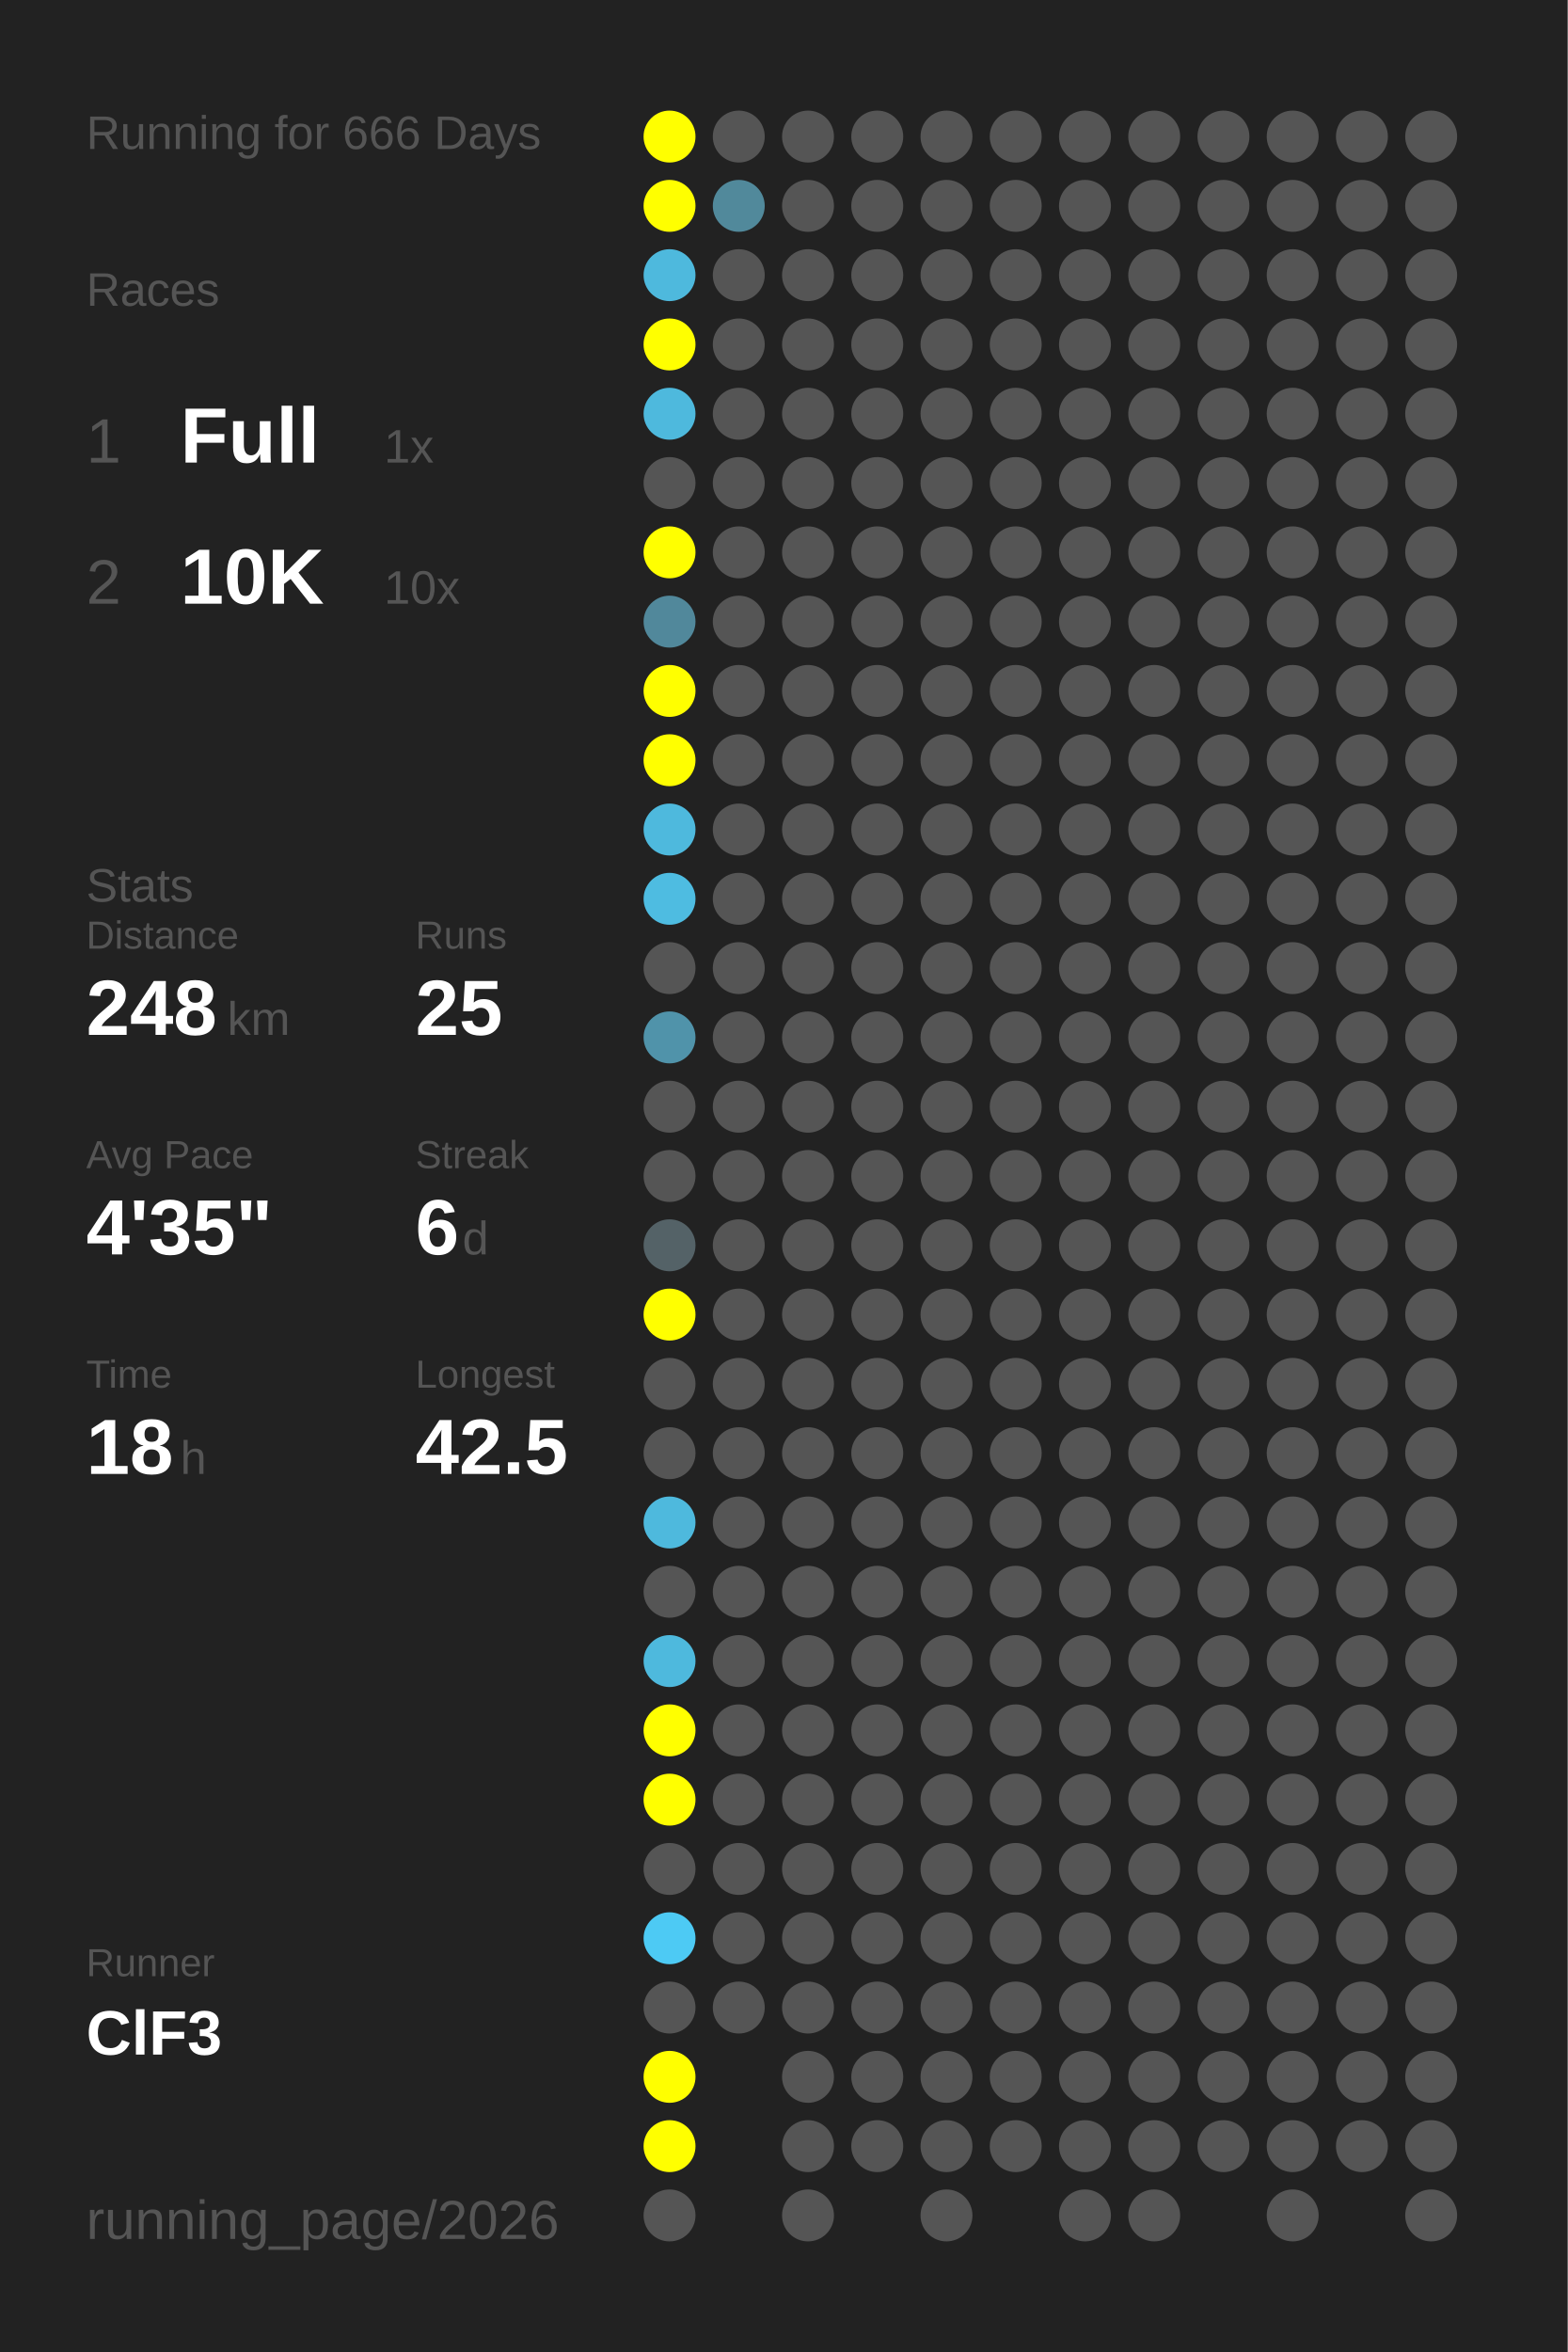
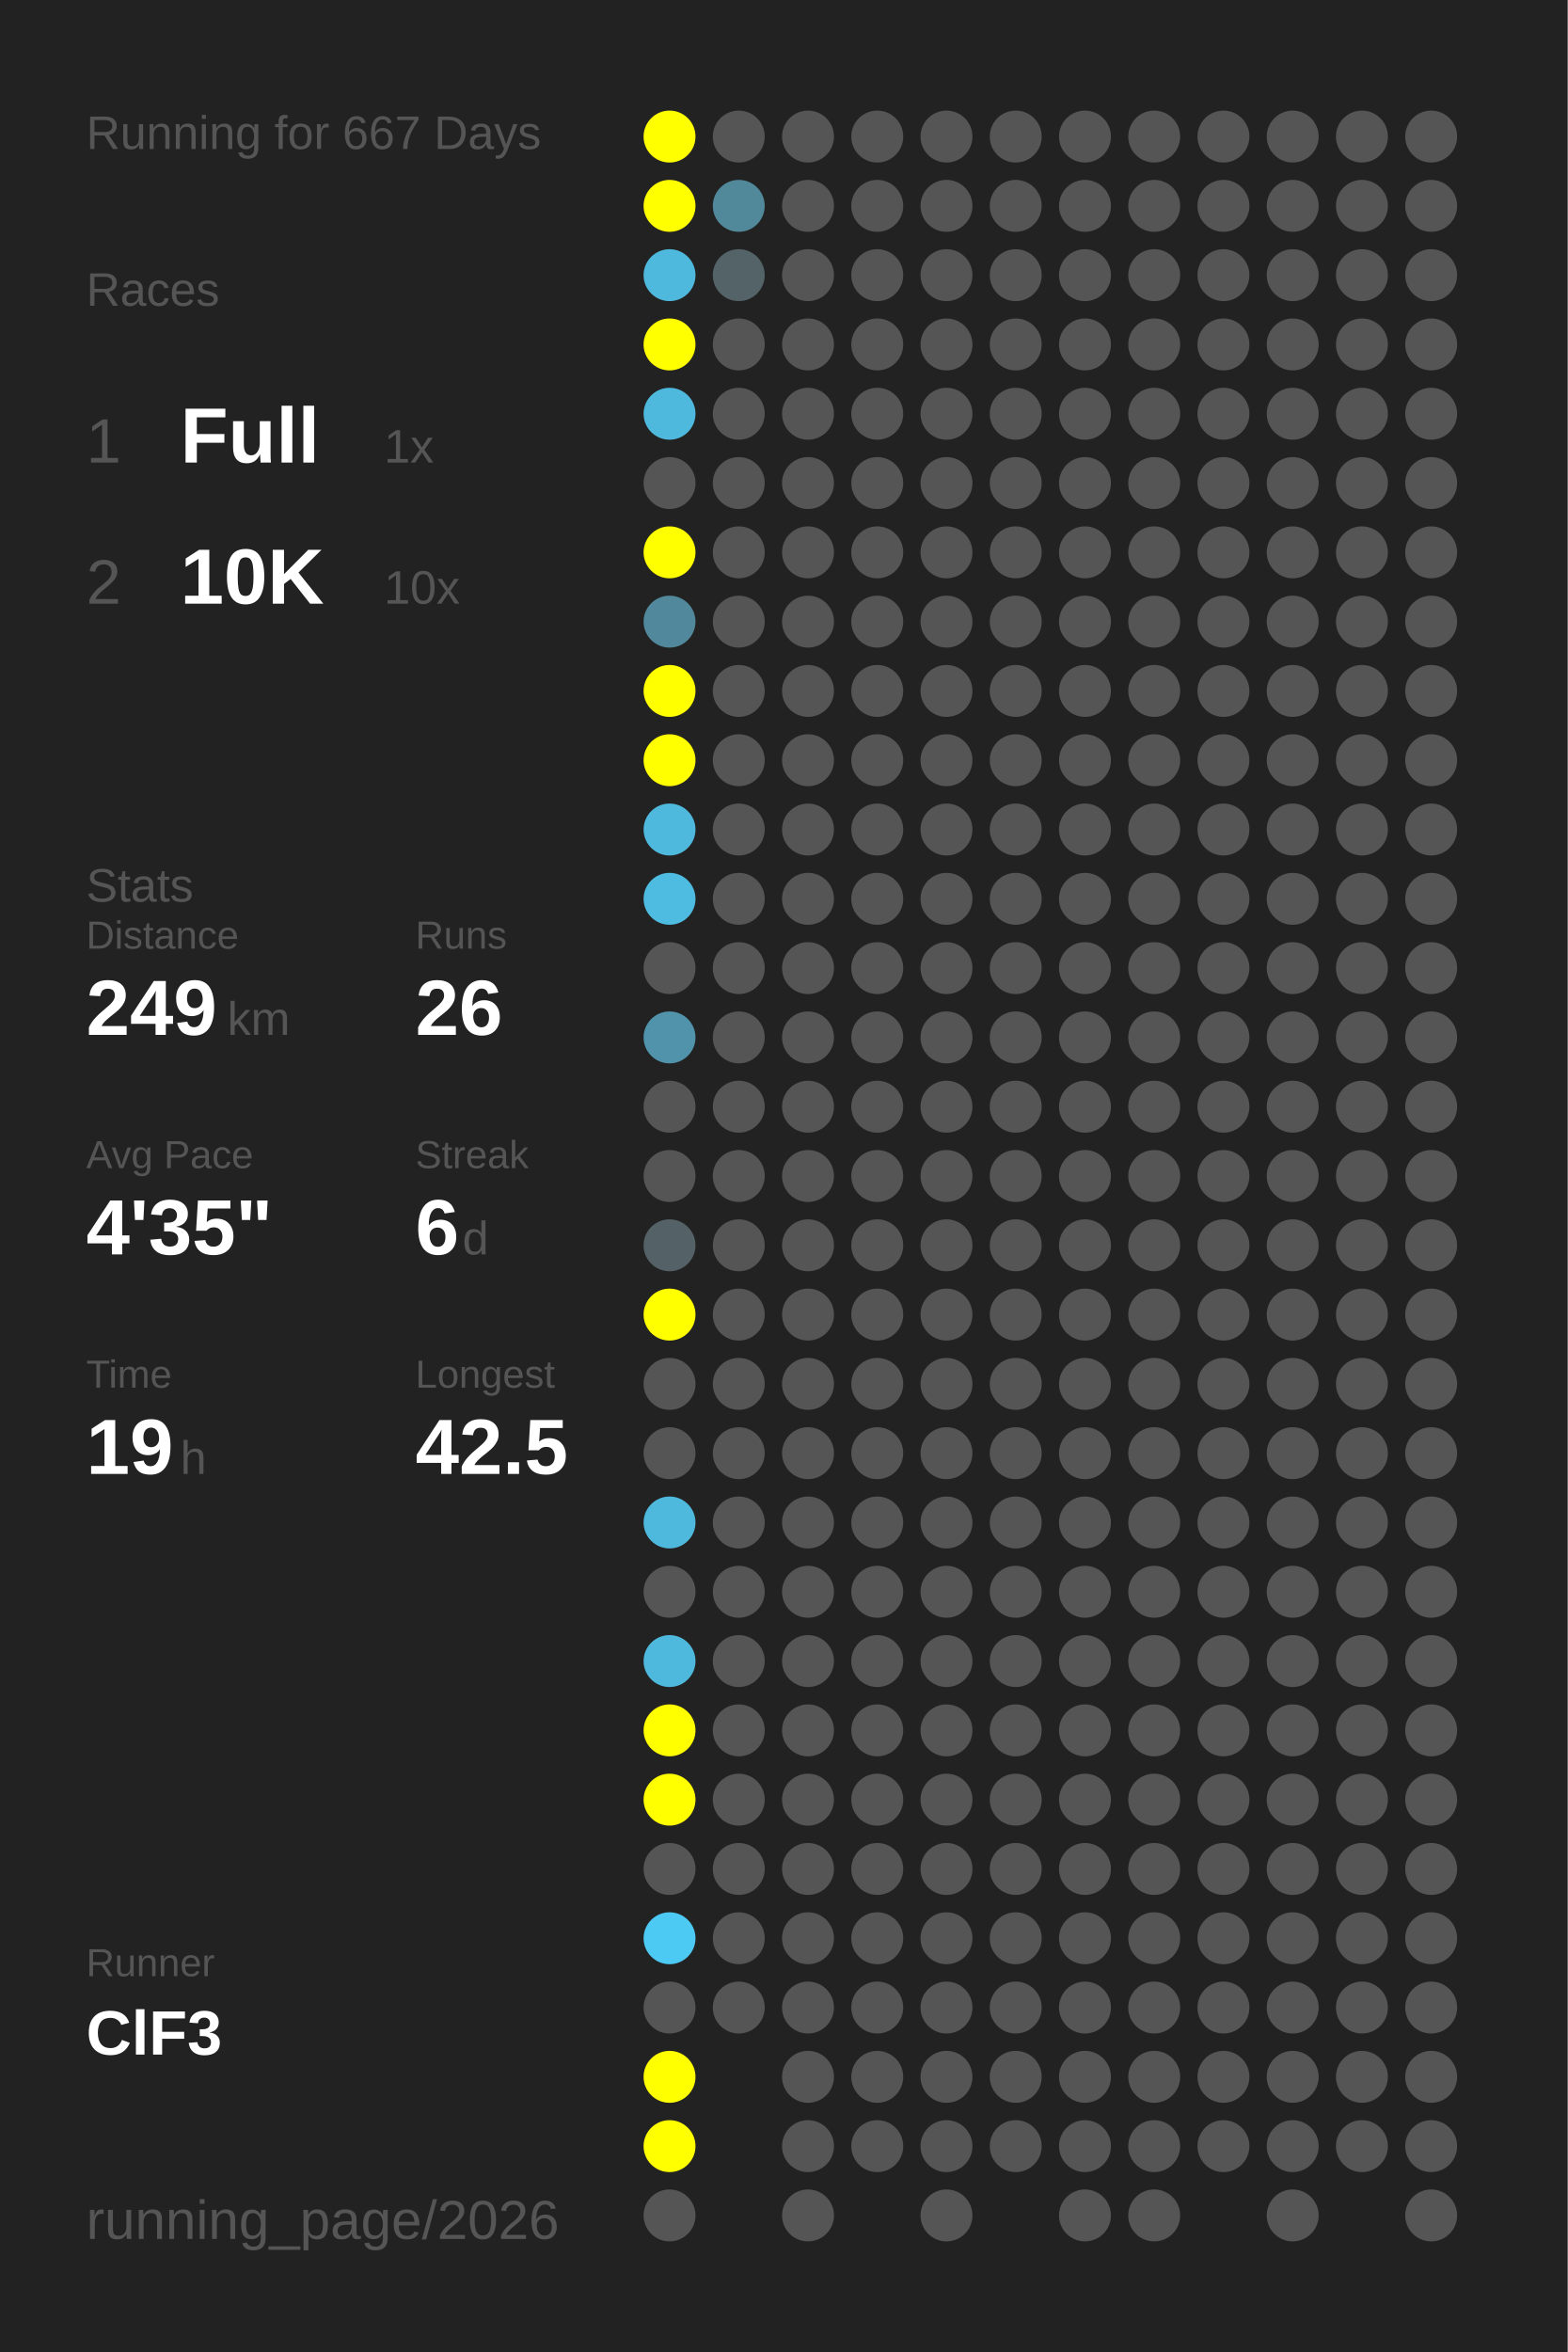
<svg xmlns="http://www.w3.org/2000/svg" baseProfile="full" height="300mm" version="1.1" viewBox="0,0,200,300" width="200mm">
  <defs />
  <rect fill="#222222" height="300" width="200" x="0" y="0" />
-   <text fill="#555555" style="font-size:6px; font-family:Arial;" x="11" y="19">Running for 666 Days</text>
+   <text fill="#555555" style="font-size:6px; font-family:Arial;" x="11" y="19">Running for 667 Days</text>
  <text fill="#555555" style="font-size:6px; font-family:Arial;" x="11" y="39">Races</text>
  <text fill="#555555" style="font-size:8px; font-family:Arial;" x="11" y="59">1</text>
  <text fill="#FFFFFF" style="font-size:10px; font-family:Arial; font-weight:bold;" x="23" y="59">Full</text>
  <text fill="#555555" style="font-size:6px; font-family:Arial;" x="49" y="59">1x</text>
  <text fill="#555555" style="font-size:8px; font-family:Arial;" x="11" y="77">2</text>
  <text fill="#FFFFFF" style="font-size:10px; font-family:Arial; font-weight:bold;" x="23" y="77">10K</text>
  <text fill="#555555" style="font-size:6px; font-family:Arial;" x="49" y="77">10x</text>
  <text fill="#555555" style="font-size:6px; font-family:Arial;" x="11" y="115">Stats</text>
  <text fill="#555555" style="font-size:5px; font-family:Arial;" x="11" y="121">Distance</text>
-   <text fill="#FFFFFF" style="font-size:10px; font-family:Arial; font-weight:bold;" x="11" y="132">248</text>
+   <text fill="#FFFFFF" style="font-size:10px; font-family:Arial; font-weight:bold;" x="11" y="132">249</text>
  <text fill="#555555" style="font-size:6px; font-family:Arial;" x="29" y="132">km</text>
  <text fill="#555555" style="font-size:5px; font-family:Arial;" x="53" y="121">Runs</text>
-   <text fill="#FFFFFF" style="font-size:10px; font-family:Arial; font-weight:bold;" x="53" y="132">25</text>
+   <text fill="#FFFFFF" style="font-size:10px; font-family:Arial; font-weight:bold;" x="53" y="132">26</text>
  <text fill="#555555" style="font-size:5px; font-family:Arial;" x="11" y="149">Avg Pace</text>
  <text fill="#FFFFFF" style="font-size:10px; font-family:Arial; font-weight:bold;" x="11" y="160">4'35"</text>
  <text fill="#555555" style="font-size:5px; font-family:Arial;" x="53" y="149">Streak</text>
  <text fill="#FFFFFF" style="font-size:10px; font-family:Arial; font-weight:bold;" x="53" y="160">6</text>
  <text fill="#555555" style="font-size:6px; font-family:Arial;" x="59" y="160">d</text>
  <text fill="#555555" style="font-size:5px; font-family:Arial;" x="11" y="177">Time</text>
-   <text fill="#FFFFFF" style="font-size:10px; font-family:Arial; font-weight:bold;" x="11" y="188">18</text>
+   <text fill="#FFFFFF" style="font-size:10px; font-family:Arial; font-weight:bold;" x="11" y="188">19</text>
  <text fill="#555555" style="font-size:6px; font-family:Arial;" x="23" y="188">h</text>
  <text fill="#555555" style="font-size:5px; font-family:Arial;" x="53" y="177">Longest</text>
  <text fill="#FFFFFF" style="font-size:10px; font-family:Arial; font-weight:bold;" x="53" y="188">42.5</text>
  <text fill="#555555" style="font-size:5px; font-family:Arial;" x="11" y="252.065">Runner</text>
  <text fill="#FFFFFF" style="font-size:8px; font-family:Arial; font-weight:bold;" x="11" y="262.065">ClF3</text>
  <text fill="#555555" style="font-size:7px; font-family:Arial;" x="11" y="285.581">running_page/2026</text>
  <circle cx="85.417" cy="17.419" fill="#FFFF00" r="3.312" />
  <circle cx="85.417" cy="26.258" fill="#FFFF00" r="3.312" />
  <circle cx="85.417" cy="35.097" fill="#4eb9dd" r="3.312" />
  <circle cx="85.417" cy="43.935" fill="#FFFF00" r="3.312" />
  <circle cx="85.417" cy="52.774" fill="#4eb9dd" r="3.312" />
  <circle cx="85.417" cy="61.613" fill="#555555" r="3.312" />
  <circle cx="85.417" cy="70.452" fill="#FFFF00" r="3.312" />
  <circle cx="85.417" cy="79.29" fill="#51889b" r="3.312" />
  <circle cx="85.417" cy="88.129" fill="#FFFF00" r="3.312" />
  <circle cx="85.417" cy="96.968" fill="#FFFF00" r="3.312" />
  <circle cx="85.417" cy="105.806" fill="#4eb9dd" r="3.312" />
  <circle cx="85.417" cy="114.645" fill="#4ebce1" r="3.312" />
  <circle cx="85.417" cy="123.484" fill="#555555" r="3.312" />
  <circle cx="85.417" cy="132.323" fill="#5093aa" r="3.312" />
  <circle cx="85.417" cy="141.161" fill="#555555" r="3.312" />
  <circle cx="85.417" cy="150" fill="#555555" r="3.312" />
  <circle cx="85.417" cy="158.839" fill="#546267" r="3.312" />
  <circle cx="85.417" cy="167.677" fill="#FFFF00" r="3.312" />
  <circle cx="85.417" cy="176.516" fill="#555555" r="3.312" />
  <circle cx="85.417" cy="185.355" fill="#555555" r="3.312" />
  <circle cx="85.417" cy="194.194" fill="#4eb9dd" r="3.312" />
  <circle cx="85.417" cy="203.032" fill="#555555" r="3.312" />
  <circle cx="85.417" cy="211.871" fill="#4eb9dd" r="3.312" />
  <circle cx="85.417" cy="220.71" fill="#FFFF00" r="3.312" />
  <circle cx="85.417" cy="229.548" fill="#FFFF00" r="3.312" />
  <circle cx="85.417" cy="238.387" fill="#555555" r="3.312" />
  <circle cx="85.417" cy="247.226" fill="#4dcaf4" r="3.312" />
  <circle cx="85.417" cy="256.065" fill="#555555" r="3.312" />
  <circle cx="85.417" cy="264.903" fill="#FFFF00" r="3.312" />
  <circle cx="85.417" cy="273.742" fill="#FFFF00" r="3.312" />
  <circle cx="85.417" cy="282.581" fill="#555555" r="3.312" />
  <circle cx="94.25" cy="17.419" fill="#555555" r="3.312" />
  <circle cx="94.25" cy="26.258" fill="#51899b" r="3.312" />
-   <circle cx="94.25" cy="35.097" fill="#555555" r="3.312" />
+   <circle cx="94.25" cy="35.097" fill="#546368" r="3.312" />
  <circle cx="94.25" cy="43.935" fill="#555555" r="3.312" />
  <circle cx="94.25" cy="52.774" fill="#555555" r="3.312" />
  <circle cx="94.25" cy="61.613" fill="#555555" r="3.312" />
  <circle cx="94.25" cy="70.452" fill="#555555" r="3.312" />
  <circle cx="94.25" cy="79.29" fill="#555555" r="3.312" />
  <circle cx="94.25" cy="88.129" fill="#555555" r="3.312" />
  <circle cx="94.25" cy="96.968" fill="#555555" r="3.312" />
  <circle cx="94.25" cy="105.806" fill="#555555" r="3.312" />
  <circle cx="94.25" cy="114.645" fill="#555555" r="3.312" />
  <circle cx="94.25" cy="123.484" fill="#555555" r="3.312" />
  <circle cx="94.25" cy="132.323" fill="#555555" r="3.312" />
  <circle cx="94.25" cy="141.161" fill="#555555" r="3.312" />
  <circle cx="94.25" cy="150" fill="#555555" r="3.312" />
  <circle cx="94.25" cy="158.839" fill="#555555" r="3.312" />
  <circle cx="94.25" cy="167.677" fill="#555555" r="3.312" />
  <circle cx="94.25" cy="176.516" fill="#555555" r="3.312" />
  <circle cx="94.25" cy="185.355" fill="#555555" r="3.312" />
  <circle cx="94.25" cy="194.194" fill="#555555" r="3.312" />
  <circle cx="94.25" cy="203.032" fill="#555555" r="3.312" />
  <circle cx="94.25" cy="211.871" fill="#555555" r="3.312" />
  <circle cx="94.25" cy="220.71" fill="#555555" r="3.312" />
  <circle cx="94.25" cy="229.548" fill="#555555" r="3.312" />
  <circle cx="94.25" cy="238.387" fill="#555555" r="3.312" />
  <circle cx="94.25" cy="247.226" fill="#555555" r="3.312" />
  <circle cx="94.25" cy="256.065" fill="#555555" r="3.312" />
  <circle cx="103.083" cy="17.419" fill="#555555" r="3.312" />
  <circle cx="103.083" cy="26.258" fill="#555555" r="3.312" />
  <circle cx="103.083" cy="35.097" fill="#555555" r="3.312" />
  <circle cx="103.083" cy="43.935" fill="#555555" r="3.312" />
  <circle cx="103.083" cy="52.774" fill="#555555" r="3.312" />
  <circle cx="103.083" cy="61.613" fill="#555555" r="3.312" />
  <circle cx="103.083" cy="70.452" fill="#555555" r="3.312" />
  <circle cx="103.083" cy="79.29" fill="#555555" r="3.312" />
  <circle cx="103.083" cy="88.129" fill="#555555" r="3.312" />
  <circle cx="103.083" cy="96.968" fill="#555555" r="3.312" />
  <circle cx="103.083" cy="105.806" fill="#555555" r="3.312" />
  <circle cx="103.083" cy="114.645" fill="#555555" r="3.312" />
  <circle cx="103.083" cy="123.484" fill="#555555" r="3.312" />
  <circle cx="103.083" cy="132.323" fill="#555555" r="3.312" />
  <circle cx="103.083" cy="141.161" fill="#555555" r="3.312" />
  <circle cx="103.083" cy="150" fill="#555555" r="3.312" />
  <circle cx="103.083" cy="158.839" fill="#555555" r="3.312" />
  <circle cx="103.083" cy="167.677" fill="#555555" r="3.312" />
  <circle cx="103.083" cy="176.516" fill="#555555" r="3.312" />
  <circle cx="103.083" cy="185.355" fill="#555555" r="3.312" />
  <circle cx="103.083" cy="194.194" fill="#555555" r="3.312" />
  <circle cx="103.083" cy="203.032" fill="#555555" r="3.312" />
  <circle cx="103.083" cy="211.871" fill="#555555" r="3.312" />
  <circle cx="103.083" cy="220.71" fill="#555555" r="3.312" />
  <circle cx="103.083" cy="229.548" fill="#555555" r="3.312" />
  <circle cx="103.083" cy="238.387" fill="#555555" r="3.312" />
  <circle cx="103.083" cy="247.226" fill="#555555" r="3.312" />
  <circle cx="103.083" cy="256.065" fill="#555555" r="3.312" />
  <circle cx="103.083" cy="264.903" fill="#555555" r="3.312" />
  <circle cx="103.083" cy="273.742" fill="#555555" r="3.312" />
  <circle cx="103.083" cy="282.581" fill="#555555" r="3.312" />
  <circle cx="111.917" cy="17.419" fill="#555555" r="3.312" />
  <circle cx="111.917" cy="26.258" fill="#555555" r="3.312" />
  <circle cx="111.917" cy="35.097" fill="#555555" r="3.312" />
  <circle cx="111.917" cy="43.935" fill="#555555" r="3.312" />
  <circle cx="111.917" cy="52.774" fill="#555555" r="3.312" />
  <circle cx="111.917" cy="61.613" fill="#555555" r="3.312" />
  <circle cx="111.917" cy="70.452" fill="#555555" r="3.312" />
  <circle cx="111.917" cy="79.29" fill="#555555" r="3.312" />
  <circle cx="111.917" cy="88.129" fill="#555555" r="3.312" />
  <circle cx="111.917" cy="96.968" fill="#555555" r="3.312" />
  <circle cx="111.917" cy="105.806" fill="#555555" r="3.312" />
  <circle cx="111.917" cy="114.645" fill="#555555" r="3.312" />
  <circle cx="111.917" cy="123.484" fill="#555555" r="3.312" />
  <circle cx="111.917" cy="132.323" fill="#555555" r="3.312" />
  <circle cx="111.917" cy="141.161" fill="#555555" r="3.312" />
  <circle cx="111.917" cy="150" fill="#555555" r="3.312" />
  <circle cx="111.917" cy="158.839" fill="#555555" r="3.312" />
  <circle cx="111.917" cy="167.677" fill="#555555" r="3.312" />
  <circle cx="111.917" cy="176.516" fill="#555555" r="3.312" />
  <circle cx="111.917" cy="185.355" fill="#555555" r="3.312" />
  <circle cx="111.917" cy="194.194" fill="#555555" r="3.312" />
  <circle cx="111.917" cy="203.032" fill="#555555" r="3.312" />
  <circle cx="111.917" cy="211.871" fill="#555555" r="3.312" />
  <circle cx="111.917" cy="220.71" fill="#555555" r="3.312" />
  <circle cx="111.917" cy="229.548" fill="#555555" r="3.312" />
  <circle cx="111.917" cy="238.387" fill="#555555" r="3.312" />
  <circle cx="111.917" cy="247.226" fill="#555555" r="3.312" />
  <circle cx="111.917" cy="256.065" fill="#555555" r="3.312" />
  <circle cx="111.917" cy="264.903" fill="#555555" r="3.312" />
  <circle cx="111.917" cy="273.742" fill="#555555" r="3.312" />
  <circle cx="120.75" cy="17.419" fill="#555555" r="3.312" />
  <circle cx="120.75" cy="26.258" fill="#555555" r="3.312" />
  <circle cx="120.75" cy="35.097" fill="#555555" r="3.312" />
  <circle cx="120.75" cy="43.935" fill="#555555" r="3.312" />
  <circle cx="120.75" cy="52.774" fill="#555555" r="3.312" />
  <circle cx="120.75" cy="61.613" fill="#555555" r="3.312" />
  <circle cx="120.75" cy="70.452" fill="#555555" r="3.312" />
  <circle cx="120.75" cy="79.29" fill="#555555" r="3.312" />
  <circle cx="120.75" cy="88.129" fill="#555555" r="3.312" />
  <circle cx="120.75" cy="96.968" fill="#555555" r="3.312" />
  <circle cx="120.75" cy="105.806" fill="#555555" r="3.312" />
  <circle cx="120.75" cy="114.645" fill="#555555" r="3.312" />
  <circle cx="120.75" cy="123.484" fill="#555555" r="3.312" />
  <circle cx="120.75" cy="132.323" fill="#555555" r="3.312" />
  <circle cx="120.75" cy="141.161" fill="#555555" r="3.312" />
  <circle cx="120.75" cy="150" fill="#555555" r="3.312" />
  <circle cx="120.75" cy="158.839" fill="#555555" r="3.312" />
  <circle cx="120.75" cy="167.677" fill="#555555" r="3.312" />
  <circle cx="120.75" cy="176.516" fill="#555555" r="3.312" />
  <circle cx="120.75" cy="185.355" fill="#555555" r="3.312" />
  <circle cx="120.75" cy="194.194" fill="#555555" r="3.312" />
  <circle cx="120.75" cy="203.032" fill="#555555" r="3.312" />
  <circle cx="120.75" cy="211.871" fill="#555555" r="3.312" />
  <circle cx="120.75" cy="220.71" fill="#555555" r="3.312" />
  <circle cx="120.75" cy="229.548" fill="#555555" r="3.312" />
  <circle cx="120.75" cy="238.387" fill="#555555" r="3.312" />
  <circle cx="120.75" cy="247.226" fill="#555555" r="3.312" />
  <circle cx="120.75" cy="256.065" fill="#555555" r="3.312" />
  <circle cx="120.75" cy="264.903" fill="#555555" r="3.312" />
  <circle cx="120.75" cy="273.742" fill="#555555" r="3.312" />
  <circle cx="120.75" cy="282.581" fill="#555555" r="3.312" />
  <circle cx="129.583" cy="17.419" fill="#555555" r="3.312" />
  <circle cx="129.583" cy="26.258" fill="#555555" r="3.312" />
  <circle cx="129.583" cy="35.097" fill="#555555" r="3.312" />
  <circle cx="129.583" cy="43.935" fill="#555555" r="3.312" />
  <circle cx="129.583" cy="52.774" fill="#555555" r="3.312" />
  <circle cx="129.583" cy="61.613" fill="#555555" r="3.312" />
  <circle cx="129.583" cy="70.452" fill="#555555" r="3.312" />
  <circle cx="129.583" cy="79.29" fill="#555555" r="3.312" />
  <circle cx="129.583" cy="88.129" fill="#555555" r="3.312" />
  <circle cx="129.583" cy="96.968" fill="#555555" r="3.312" />
  <circle cx="129.583" cy="105.806" fill="#555555" r="3.312" />
  <circle cx="129.583" cy="114.645" fill="#555555" r="3.312" />
  <circle cx="129.583" cy="123.484" fill="#555555" r="3.312" />
  <circle cx="129.583" cy="132.323" fill="#555555" r="3.312" />
  <circle cx="129.583" cy="141.161" fill="#555555" r="3.312" />
  <circle cx="129.583" cy="150" fill="#555555" r="3.312" />
  <circle cx="129.583" cy="158.839" fill="#555555" r="3.312" />
  <circle cx="129.583" cy="167.677" fill="#555555" r="3.312" />
  <circle cx="129.583" cy="176.516" fill="#555555" r="3.312" />
  <circle cx="129.583" cy="185.355" fill="#555555" r="3.312" />
  <circle cx="129.583" cy="194.194" fill="#555555" r="3.312" />
  <circle cx="129.583" cy="203.032" fill="#555555" r="3.312" />
  <circle cx="129.583" cy="211.871" fill="#555555" r="3.312" />
  <circle cx="129.583" cy="220.71" fill="#555555" r="3.312" />
  <circle cx="129.583" cy="229.548" fill="#555555" r="3.312" />
  <circle cx="129.583" cy="238.387" fill="#555555" r="3.312" />
  <circle cx="129.583" cy="247.226" fill="#555555" r="3.312" />
  <circle cx="129.583" cy="256.065" fill="#555555" r="3.312" />
  <circle cx="129.583" cy="264.903" fill="#555555" r="3.312" />
  <circle cx="129.583" cy="273.742" fill="#555555" r="3.312" />
  <circle cx="138.417" cy="17.419" fill="#555555" r="3.312" />
  <circle cx="138.417" cy="26.258" fill="#555555" r="3.312" />
  <circle cx="138.417" cy="35.097" fill="#555555" r="3.312" />
  <circle cx="138.417" cy="43.935" fill="#555555" r="3.312" />
  <circle cx="138.417" cy="52.774" fill="#555555" r="3.312" />
  <circle cx="138.417" cy="61.613" fill="#555555" r="3.312" />
  <circle cx="138.417" cy="70.452" fill="#555555" r="3.312" />
  <circle cx="138.417" cy="79.29" fill="#555555" r="3.312" />
  <circle cx="138.417" cy="88.129" fill="#555555" r="3.312" />
  <circle cx="138.417" cy="96.968" fill="#555555" r="3.312" />
  <circle cx="138.417" cy="105.806" fill="#555555" r="3.312" />
  <circle cx="138.417" cy="114.645" fill="#555555" r="3.312" />
  <circle cx="138.417" cy="123.484" fill="#555555" r="3.312" />
  <circle cx="138.417" cy="132.323" fill="#555555" r="3.312" />
  <circle cx="138.417" cy="141.161" fill="#555555" r="3.312" />
  <circle cx="138.417" cy="150" fill="#555555" r="3.312" />
  <circle cx="138.417" cy="158.839" fill="#555555" r="3.312" />
  <circle cx="138.417" cy="167.677" fill="#555555" r="3.312" />
  <circle cx="138.417" cy="176.516" fill="#555555" r="3.312" />
  <circle cx="138.417" cy="185.355" fill="#555555" r="3.312" />
  <circle cx="138.417" cy="194.194" fill="#555555" r="3.312" />
  <circle cx="138.417" cy="203.032" fill="#555555" r="3.312" />
  <circle cx="138.417" cy="211.871" fill="#555555" r="3.312" />
  <circle cx="138.417" cy="220.71" fill="#555555" r="3.312" />
  <circle cx="138.417" cy="229.548" fill="#555555" r="3.312" />
  <circle cx="138.417" cy="238.387" fill="#555555" r="3.312" />
  <circle cx="138.417" cy="247.226" fill="#555555" r="3.312" />
  <circle cx="138.417" cy="256.065" fill="#555555" r="3.312" />
  <circle cx="138.417" cy="264.903" fill="#555555" r="3.312" />
  <circle cx="138.417" cy="273.742" fill="#555555" r="3.312" />
  <circle cx="138.417" cy="282.581" fill="#555555" r="3.312" />
  <circle cx="147.25" cy="17.419" fill="#555555" r="3.312" />
  <circle cx="147.25" cy="26.258" fill="#555555" r="3.312" />
  <circle cx="147.25" cy="35.097" fill="#555555" r="3.312" />
  <circle cx="147.25" cy="43.935" fill="#555555" r="3.312" />
  <circle cx="147.25" cy="52.774" fill="#555555" r="3.312" />
  <circle cx="147.25" cy="61.613" fill="#555555" r="3.312" />
  <circle cx="147.25" cy="70.452" fill="#555555" r="3.312" />
  <circle cx="147.25" cy="79.29" fill="#555555" r="3.312" />
  <circle cx="147.25" cy="88.129" fill="#555555" r="3.312" />
  <circle cx="147.25" cy="96.968" fill="#555555" r="3.312" />
  <circle cx="147.25" cy="105.806" fill="#555555" r="3.312" />
  <circle cx="147.25" cy="114.645" fill="#555555" r="3.312" />
  <circle cx="147.25" cy="123.484" fill="#555555" r="3.312" />
  <circle cx="147.25" cy="132.323" fill="#555555" r="3.312" />
  <circle cx="147.25" cy="141.161" fill="#555555" r="3.312" />
  <circle cx="147.25" cy="150" fill="#555555" r="3.312" />
  <circle cx="147.25" cy="158.839" fill="#555555" r="3.312" />
  <circle cx="147.25" cy="167.677" fill="#555555" r="3.312" />
  <circle cx="147.25" cy="176.516" fill="#555555" r="3.312" />
  <circle cx="147.25" cy="185.355" fill="#555555" r="3.312" />
  <circle cx="147.25" cy="194.194" fill="#555555" r="3.312" />
  <circle cx="147.25" cy="203.032" fill="#555555" r="3.312" />
  <circle cx="147.25" cy="211.871" fill="#555555" r="3.312" />
  <circle cx="147.25" cy="220.71" fill="#555555" r="3.312" />
  <circle cx="147.25" cy="229.548" fill="#555555" r="3.312" />
  <circle cx="147.25" cy="238.387" fill="#555555" r="3.312" />
  <circle cx="147.25" cy="247.226" fill="#555555" r="3.312" />
  <circle cx="147.25" cy="256.065" fill="#555555" r="3.312" />
  <circle cx="147.25" cy="264.903" fill="#555555" r="3.312" />
  <circle cx="147.25" cy="273.742" fill="#555555" r="3.312" />
  <circle cx="147.25" cy="282.581" fill="#555555" r="3.312" />
  <circle cx="156.083" cy="17.419" fill="#555555" r="3.312" />
  <circle cx="156.083" cy="26.258" fill="#555555" r="3.312" />
  <circle cx="156.083" cy="35.097" fill="#555555" r="3.312" />
  <circle cx="156.083" cy="43.935" fill="#555555" r="3.312" />
  <circle cx="156.083" cy="52.774" fill="#555555" r="3.312" />
  <circle cx="156.083" cy="61.613" fill="#555555" r="3.312" />
  <circle cx="156.083" cy="70.452" fill="#555555" r="3.312" />
  <circle cx="156.083" cy="79.29" fill="#555555" r="3.312" />
  <circle cx="156.083" cy="88.129" fill="#555555" r="3.312" />
  <circle cx="156.083" cy="96.968" fill="#555555" r="3.312" />
  <circle cx="156.083" cy="105.806" fill="#555555" r="3.312" />
  <circle cx="156.083" cy="114.645" fill="#555555" r="3.312" />
  <circle cx="156.083" cy="123.484" fill="#555555" r="3.312" />
  <circle cx="156.083" cy="132.323" fill="#555555" r="3.312" />
  <circle cx="156.083" cy="141.161" fill="#555555" r="3.312" />
  <circle cx="156.083" cy="150" fill="#555555" r="3.312" />
  <circle cx="156.083" cy="158.839" fill="#555555" r="3.312" />
  <circle cx="156.083" cy="167.677" fill="#555555" r="3.312" />
  <circle cx="156.083" cy="176.516" fill="#555555" r="3.312" />
  <circle cx="156.083" cy="185.355" fill="#555555" r="3.312" />
  <circle cx="156.083" cy="194.194" fill="#555555" r="3.312" />
  <circle cx="156.083" cy="203.032" fill="#555555" r="3.312" />
  <circle cx="156.083" cy="211.871" fill="#555555" r="3.312" />
  <circle cx="156.083" cy="220.71" fill="#555555" r="3.312" />
  <circle cx="156.083" cy="229.548" fill="#555555" r="3.312" />
  <circle cx="156.083" cy="238.387" fill="#555555" r="3.312" />
  <circle cx="156.083" cy="247.226" fill="#555555" r="3.312" />
  <circle cx="156.083" cy="256.065" fill="#555555" r="3.312" />
  <circle cx="156.083" cy="264.903" fill="#555555" r="3.312" />
  <circle cx="156.083" cy="273.742" fill="#555555" r="3.312" />
  <circle cx="164.917" cy="17.419" fill="#555555" r="3.312" />
  <circle cx="164.917" cy="26.258" fill="#555555" r="3.312" />
  <circle cx="164.917" cy="35.097" fill="#555555" r="3.312" />
  <circle cx="164.917" cy="43.935" fill="#555555" r="3.312" />
  <circle cx="164.917" cy="52.774" fill="#555555" r="3.312" />
  <circle cx="164.917" cy="61.613" fill="#555555" r="3.312" />
  <circle cx="164.917" cy="70.452" fill="#555555" r="3.312" />
  <circle cx="164.917" cy="79.29" fill="#555555" r="3.312" />
  <circle cx="164.917" cy="88.129" fill="#555555" r="3.312" />
  <circle cx="164.917" cy="96.968" fill="#555555" r="3.312" />
  <circle cx="164.917" cy="105.806" fill="#555555" r="3.312" />
  <circle cx="164.917" cy="114.645" fill="#555555" r="3.312" />
  <circle cx="164.917" cy="123.484" fill="#555555" r="3.312" />
  <circle cx="164.917" cy="132.323" fill="#555555" r="3.312" />
  <circle cx="164.917" cy="141.161" fill="#555555" r="3.312" />
  <circle cx="164.917" cy="150" fill="#555555" r="3.312" />
  <circle cx="164.917" cy="158.839" fill="#555555" r="3.312" />
  <circle cx="164.917" cy="167.677" fill="#555555" r="3.312" />
  <circle cx="164.917" cy="176.516" fill="#555555" r="3.312" />
  <circle cx="164.917" cy="185.355" fill="#555555" r="3.312" />
  <circle cx="164.917" cy="194.194" fill="#555555" r="3.312" />
  <circle cx="164.917" cy="203.032" fill="#555555" r="3.312" />
  <circle cx="164.917" cy="211.871" fill="#555555" r="3.312" />
  <circle cx="164.917" cy="220.71" fill="#555555" r="3.312" />
  <circle cx="164.917" cy="229.548" fill="#555555" r="3.312" />
  <circle cx="164.917" cy="238.387" fill="#555555" r="3.312" />
  <circle cx="164.917" cy="247.226" fill="#555555" r="3.312" />
  <circle cx="164.917" cy="256.065" fill="#555555" r="3.312" />
  <circle cx="164.917" cy="264.903" fill="#555555" r="3.312" />
  <circle cx="164.917" cy="273.742" fill="#555555" r="3.312" />
  <circle cx="164.917" cy="282.581" fill="#555555" r="3.312" />
  <circle cx="173.75" cy="17.419" fill="#555555" r="3.312" />
  <circle cx="173.75" cy="26.258" fill="#555555" r="3.312" />
  <circle cx="173.75" cy="35.097" fill="#555555" r="3.312" />
  <circle cx="173.75" cy="43.935" fill="#555555" r="3.312" />
  <circle cx="173.75" cy="52.774" fill="#555555" r="3.312" />
  <circle cx="173.75" cy="61.613" fill="#555555" r="3.312" />
  <circle cx="173.75" cy="70.452" fill="#555555" r="3.312" />
  <circle cx="173.75" cy="79.29" fill="#555555" r="3.312" />
  <circle cx="173.75" cy="88.129" fill="#555555" r="3.312" />
  <circle cx="173.75" cy="96.968" fill="#555555" r="3.312" />
  <circle cx="173.75" cy="105.806" fill="#555555" r="3.312" />
  <circle cx="173.75" cy="114.645" fill="#555555" r="3.312" />
  <circle cx="173.75" cy="123.484" fill="#555555" r="3.312" />
  <circle cx="173.75" cy="132.323" fill="#555555" r="3.312" />
  <circle cx="173.75" cy="141.161" fill="#555555" r="3.312" />
  <circle cx="173.75" cy="150" fill="#555555" r="3.312" />
  <circle cx="173.75" cy="158.839" fill="#555555" r="3.312" />
  <circle cx="173.75" cy="167.677" fill="#555555" r="3.312" />
  <circle cx="173.75" cy="176.516" fill="#555555" r="3.312" />
  <circle cx="173.75" cy="185.355" fill="#555555" r="3.312" />
  <circle cx="173.75" cy="194.194" fill="#555555" r="3.312" />
  <circle cx="173.75" cy="203.032" fill="#555555" r="3.312" />
  <circle cx="173.75" cy="211.871" fill="#555555" r="3.312" />
  <circle cx="173.75" cy="220.71" fill="#555555" r="3.312" />
  <circle cx="173.75" cy="229.548" fill="#555555" r="3.312" />
  <circle cx="173.75" cy="238.387" fill="#555555" r="3.312" />
  <circle cx="173.75" cy="247.226" fill="#555555" r="3.312" />
  <circle cx="173.75" cy="256.065" fill="#555555" r="3.312" />
  <circle cx="173.75" cy="264.903" fill="#555555" r="3.312" />
  <circle cx="173.75" cy="273.742" fill="#555555" r="3.312" />
  <circle cx="182.583" cy="17.419" fill="#555555" r="3.312" />
  <circle cx="182.583" cy="26.258" fill="#555555" r="3.312" />
  <circle cx="182.583" cy="35.097" fill="#555555" r="3.312" />
  <circle cx="182.583" cy="43.935" fill="#555555" r="3.312" />
  <circle cx="182.583" cy="52.774" fill="#555555" r="3.312" />
  <circle cx="182.583" cy="61.613" fill="#555555" r="3.312" />
  <circle cx="182.583" cy="70.452" fill="#555555" r="3.312" />
  <circle cx="182.583" cy="79.29" fill="#555555" r="3.312" />
  <circle cx="182.583" cy="88.129" fill="#555555" r="3.312" />
  <circle cx="182.583" cy="96.968" fill="#555555" r="3.312" />
  <circle cx="182.583" cy="105.806" fill="#555555" r="3.312" />
  <circle cx="182.583" cy="114.645" fill="#555555" r="3.312" />
  <circle cx="182.583" cy="123.484" fill="#555555" r="3.312" />
  <circle cx="182.583" cy="132.323" fill="#555555" r="3.312" />
  <circle cx="182.583" cy="141.161" fill="#555555" r="3.312" />
  <circle cx="182.583" cy="150" fill="#555555" r="3.312" />
  <circle cx="182.583" cy="158.839" fill="#555555" r="3.312" />
  <circle cx="182.583" cy="167.677" fill="#555555" r="3.312" />
  <circle cx="182.583" cy="176.516" fill="#555555" r="3.312" />
  <circle cx="182.583" cy="185.355" fill="#555555" r="3.312" />
  <circle cx="182.583" cy="194.194" fill="#555555" r="3.312" />
  <circle cx="182.583" cy="203.032" fill="#555555" r="3.312" />
  <circle cx="182.583" cy="211.871" fill="#555555" r="3.312" />
  <circle cx="182.583" cy="220.71" fill="#555555" r="3.312" />
  <circle cx="182.583" cy="229.548" fill="#555555" r="3.312" />
  <circle cx="182.583" cy="238.387" fill="#555555" r="3.312" />
  <circle cx="182.583" cy="247.226" fill="#555555" r="3.312" />
  <circle cx="182.583" cy="256.065" fill="#555555" r="3.312" />
  <circle cx="182.583" cy="264.903" fill="#555555" r="3.312" />
  <circle cx="182.583" cy="273.742" fill="#555555" r="3.312" />
  <circle cx="182.583" cy="282.581" fill="#555555" r="3.312" />
</svg>
